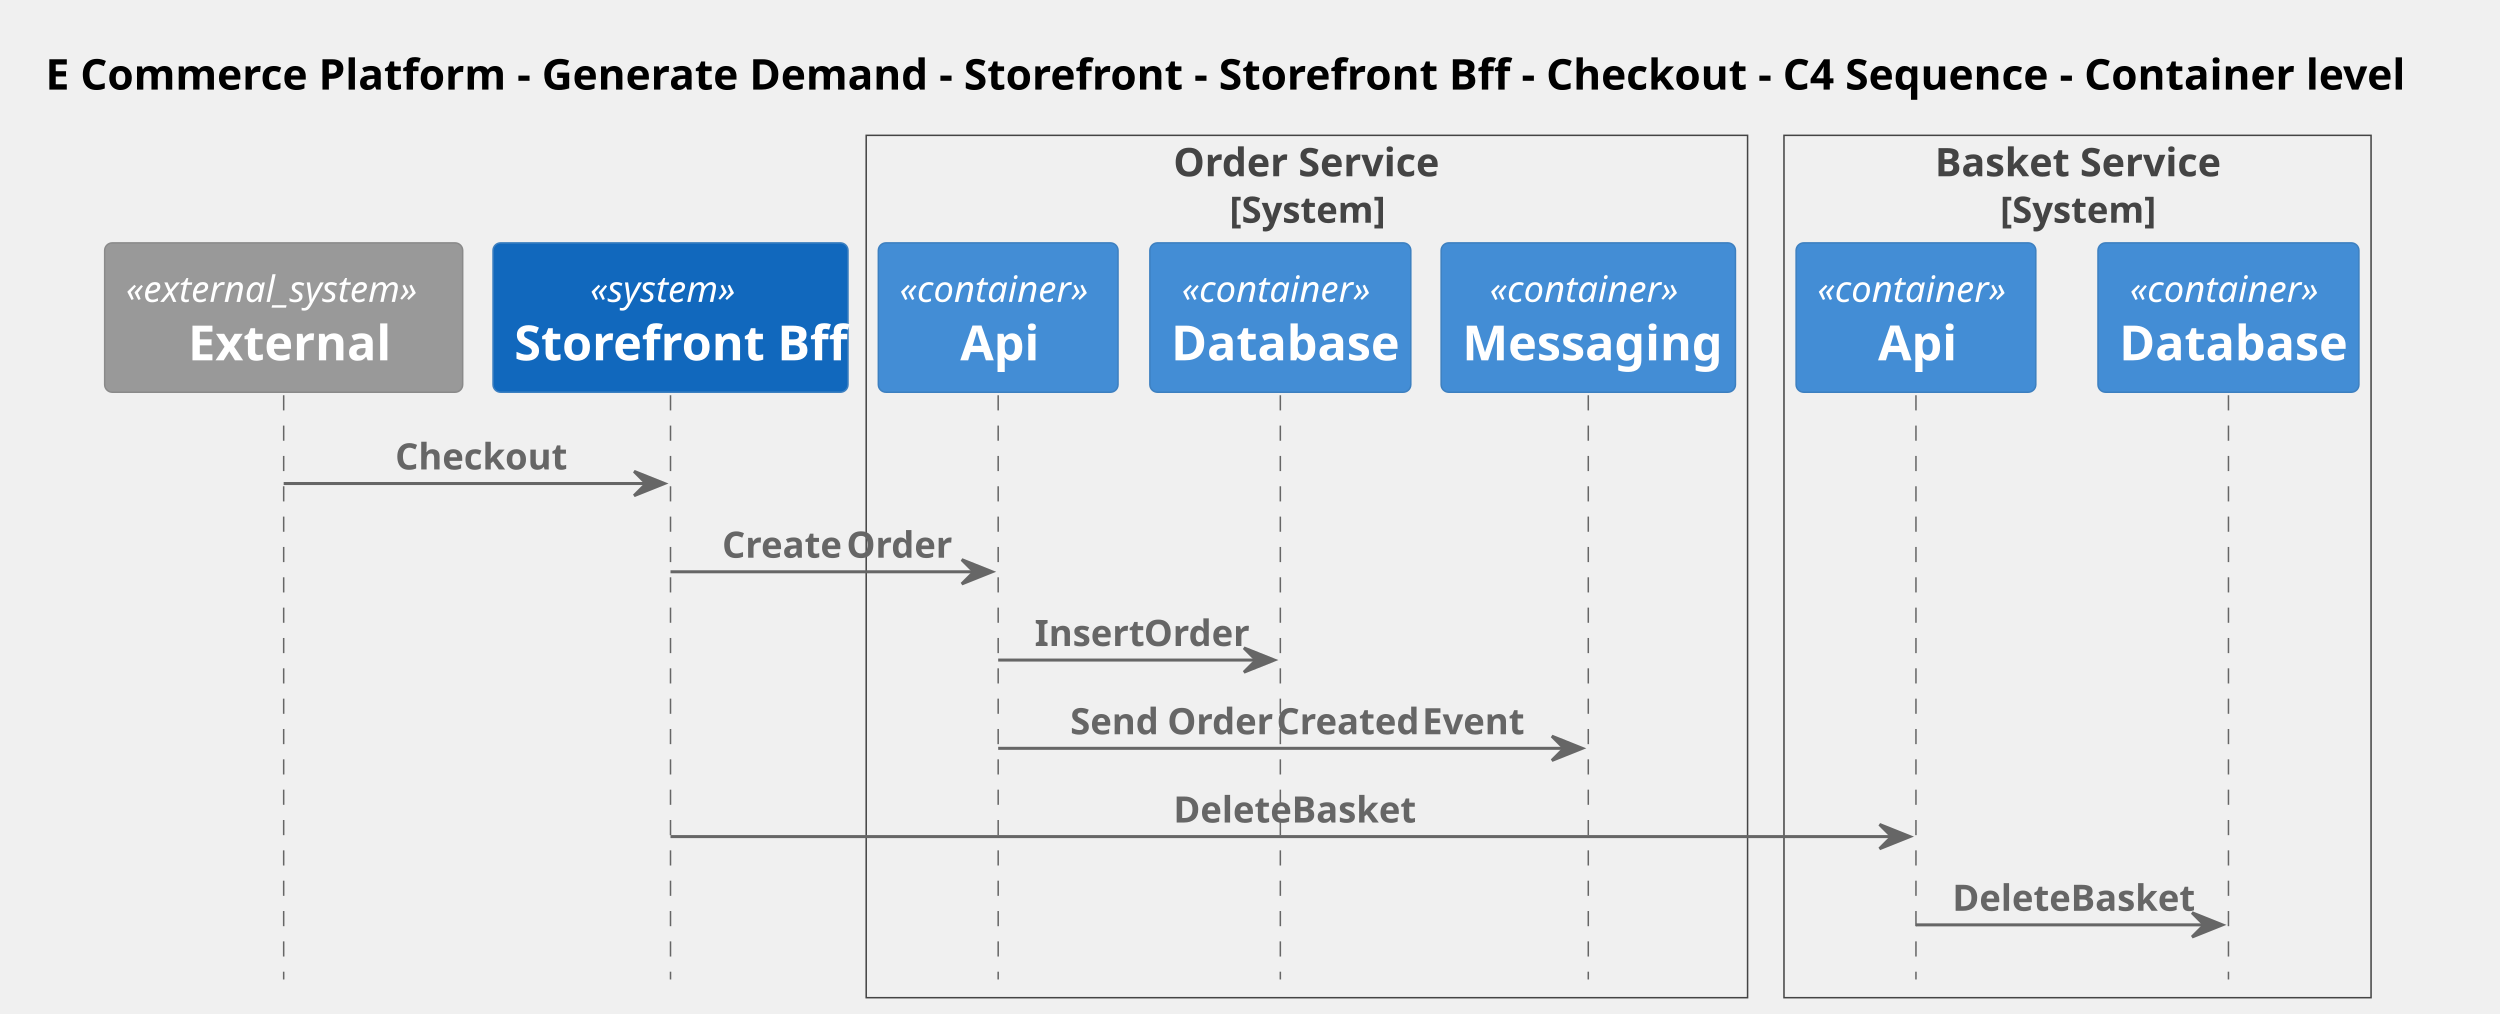
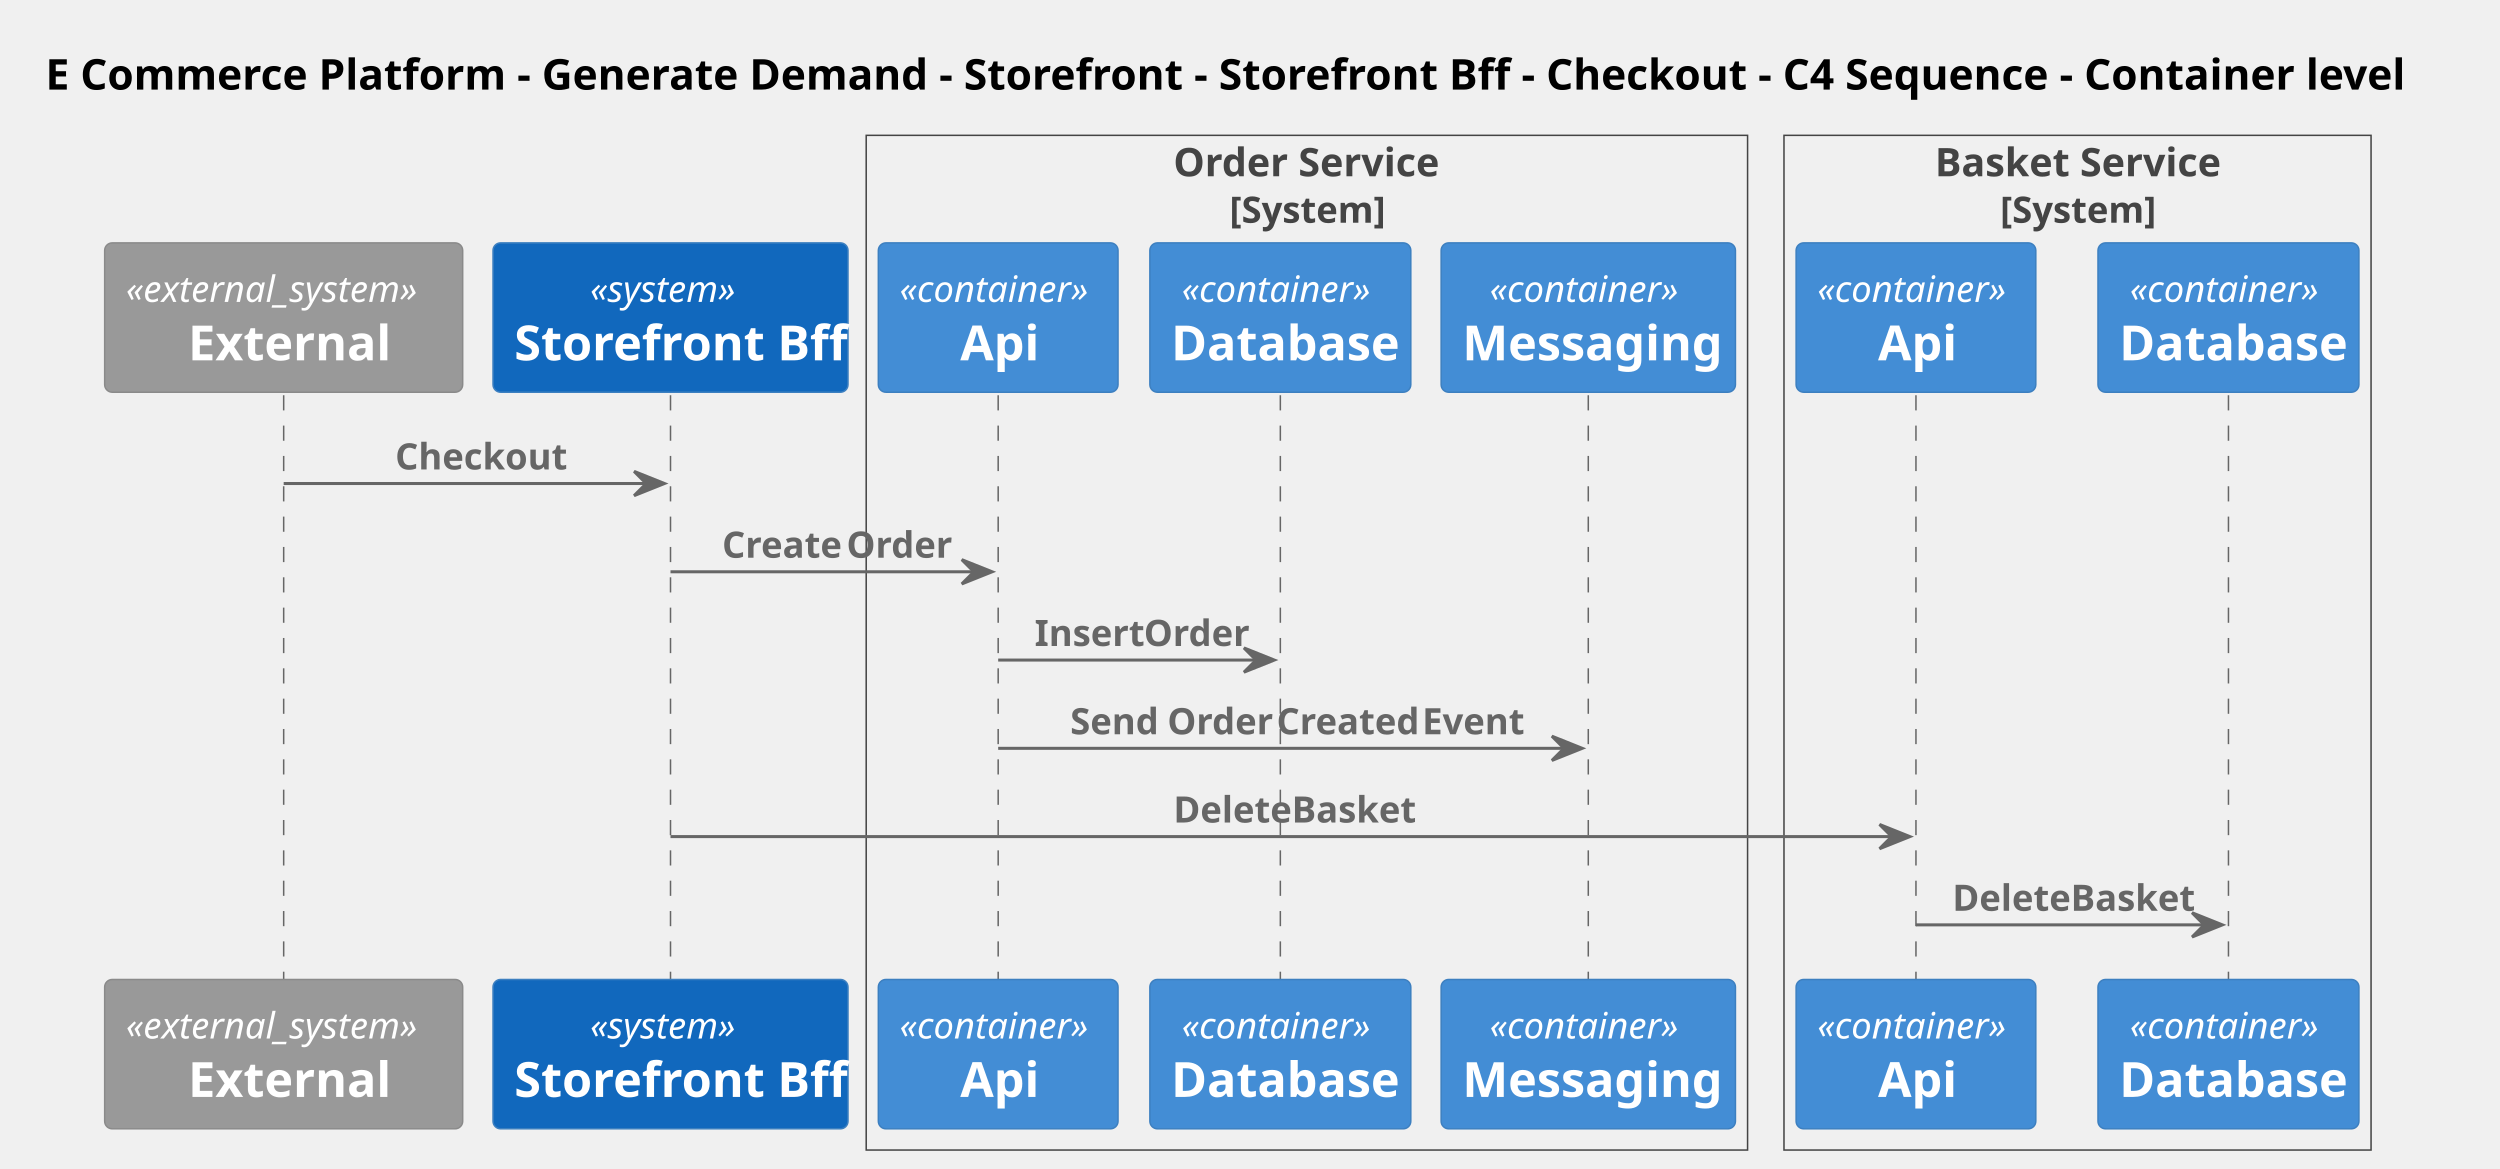
- <svg xmlns="http://www.w3.org/2000/svg" contentStyleType="text/css" height="334px" preserveAspectRatio="none" style="width:824px;height:334px;background:#FFFFFF;" version="1.1" viewBox="0 0 824 334" width="824px" zoomAndPan="magnify">
+ <svg xmlns="http://www.w3.org/2000/svg" contentStyleType="text/css" height="385px" preserveAspectRatio="none" style="width:824px;height:385px;background:#FFFFFF;" version="1.1" viewBox="0 0 824 385" width="824px" zoomAndPan="magnify">
  <defs />
  <g>
-     <rect fill="none" height="284.227" style="stroke:#444444;stroke-width:0.5;" width="290.5" x="285.5" y="44.609" />
+     <rect fill="none" height="334.445" style="stroke:#444444;stroke-width:0.5;" width="290.5" x="285.5" y="44.609" />
    <text fill="#444444" font-family="sans-serif" font-size="13" font-weight="bold" lengthAdjust="spacing" textLength="88" x="386.75" y="58.105">Order Service</text>
    <text fill="#444444" font-family="sans-serif" font-size="12" font-weight="bold" lengthAdjust="spacing" textLength="51" x="405.25" y="73.418">[System]</text>
-     <rect fill="none" height="284.227" style="stroke:#444444;stroke-width:0.5;" width="193.5" x="588" y="44.609" />
+     <rect fill="none" height="334.445" style="stroke:#444444;stroke-width:0.5;" width="193.5" x="588" y="44.609" />
    <text fill="#444444" font-family="sans-serif" font-size="13" font-weight="bold" lengthAdjust="spacing" textLength="94" x="637.75" y="58.105">Basket Service</text>
    <text fill="#444444" font-family="sans-serif" font-size="12" font-weight="bold" lengthAdjust="spacing" textLength="51" x="659.25" y="73.418">[System]</text>
    <text fill="#000000" font-family="sans-serif" font-size="14" font-weight="bold" lengthAdjust="spacing" textLength="791" x="15" y="29.533">E Commerce Platform - Generate Demand - Storefront - Storefront Bff - Checkout - C4 Sequence - Container level</text>
    <line style="stroke:#666666;stroke-width:0.5;stroke-dasharray:5.0,5.0;" x1="93.5" x2="93.5" y1="130.273" y2="322.836" />
    <line style="stroke:#666666;stroke-width:0.5;stroke-dasharray:5.0,5.0;" x1="221" x2="221" y1="130.273" y2="322.836" />
    <line style="stroke:#666666;stroke-width:0.5;stroke-dasharray:5.0,5.0;" x1="329" x2="329" y1="130.273" y2="322.836" />
    <line style="stroke:#666666;stroke-width:0.5;stroke-dasharray:5.0,5.0;" x1="422" x2="422" y1="130.273" y2="322.836" />
    <line style="stroke:#666666;stroke-width:0.5;stroke-dasharray:5.0,5.0;" x1="523.5" x2="523.5" y1="130.273" y2="322.836" />
    <line style="stroke:#666666;stroke-width:0.5;stroke-dasharray:5.0,5.0;" x1="631.5" x2="631.5" y1="130.273" y2="322.836" />
    <line style="stroke:#666666;stroke-width:0.5;stroke-dasharray:5.0,5.0;" x1="734.5" x2="734.5" y1="130.273" y2="322.836" />
    <rect fill="#999999" height="49.219" rx="2.5" ry="2.5" style="stroke:#8A8A8A;stroke-width:0.5;" width="118" x="34.5" y="80.055" />
    <text fill="#FFFFFF" font-family="sans-serif" font-size="12" font-style="italic" lengthAdjust="spacing" textLength="104" x="41.5" y="99.512">«external_system»</text>
    <text fill="#FFFFFF" font-family="sans-serif" font-size="16" font-weight="bold" lengthAdjust="spacing" textLength="63" x="62" y="118.758">External</text>
    <rect fill="#1168BD" height="49.219" rx="2.5" ry="2.5" style="stroke:#3C7FC0;stroke-width:0.5;" width="117" x="162.5" y="80.055" />
    <text fill="#FFFFFF" font-family="sans-serif" font-size="12" font-style="italic" lengthAdjust="spacing" textLength="53" x="194.5" y="99.512">«system»</text>
    <text fill="#FFFFFF" font-family="sans-serif" font-size="16" font-weight="bold" lengthAdjust="spacing" textLength="103" x="169.5" y="118.758">Storefront Bff</text>
    <rect fill="#438DD5" height="49.219" rx="2.5" ry="2.5" style="stroke:#3C7FC0;stroke-width:0.5;" width="79" x="289.5" y="80.055" />
    <text fill="#FFFFFF" font-family="sans-serif" font-size="12" font-style="italic" lengthAdjust="spacing" textLength="65" x="296.5" y="99.512">«container»</text>
    <text fill="#FFFFFF" font-family="sans-serif" font-size="16" font-weight="bold" lengthAdjust="spacing" textLength="25" x="316.5" y="118.758">Api</text>
    <rect fill="#438DD5" height="49.219" rx="2.5" ry="2.5" style="stroke:#3C7FC0;stroke-width:0.5;" width="86" x="379" y="80.055" />
    <text fill="#FFFFFF" font-family="sans-serif" font-size="12" font-style="italic" lengthAdjust="spacing" textLength="65" x="389.5" y="99.512">«container»</text>
    <text fill="#FFFFFF" font-family="sans-serif" font-size="16" font-weight="bold" lengthAdjust="spacing" textLength="72" x="386" y="118.758">Database</text>
    <rect fill="#438DD5" height="49.219" rx="2.5" ry="2.5" style="stroke:#3C7FC0;stroke-width:0.5;" width="97" x="475" y="80.055" />
    <text fill="#FFFFFF" font-family="sans-serif" font-size="12" font-style="italic" lengthAdjust="spacing" textLength="65" x="491" y="99.512">«container»</text>
    <text fill="#FFFFFF" font-family="sans-serif" font-size="16" font-weight="bold" lengthAdjust="spacing" textLength="83" x="482" y="118.758">Messaging</text>
    <rect fill="#438DD5" height="49.219" rx="2.5" ry="2.5" style="stroke:#3C7FC0;stroke-width:0.5;" width="79" x="592" y="80.055" />
    <text fill="#FFFFFF" font-family="sans-serif" font-size="12" font-style="italic" lengthAdjust="spacing" textLength="65" x="599" y="99.512">«container»</text>
    <text fill="#FFFFFF" font-family="sans-serif" font-size="16" font-weight="bold" lengthAdjust="spacing" textLength="25" x="619" y="118.758">Api</text>
    <rect fill="#438DD5" height="49.219" rx="2.5" ry="2.5" style="stroke:#3C7FC0;stroke-width:0.5;" width="86" x="691.5" y="80.055" />
    <text fill="#FFFFFF" font-family="sans-serif" font-size="12" font-style="italic" lengthAdjust="spacing" textLength="65" x="702" y="99.512">«container»</text>
    <text fill="#FFFFFF" font-family="sans-serif" font-size="16" font-weight="bold" lengthAdjust="spacing" textLength="72" x="698.5" y="118.758">Database</text>
+     <rect fill="#999999" height="49.219" rx="2.5" ry="2.5" style="stroke:#8A8A8A;stroke-width:0.5;" width="118" x="34.5" y="322.836" />
+     <text fill="#FFFFFF" font-family="sans-serif" font-size="12" font-style="italic" lengthAdjust="spacing" textLength="104" x="41.5" y="342.293">«external_system»</text>
+     <text fill="#FFFFFF" font-family="sans-serif" font-size="16" font-weight="bold" lengthAdjust="spacing" textLength="63" x="62" y="361.539">External</text>
+     <rect fill="#1168BD" height="49.219" rx="2.5" ry="2.5" style="stroke:#3C7FC0;stroke-width:0.5;" width="117" x="162.5" y="322.836" />
+     <text fill="#FFFFFF" font-family="sans-serif" font-size="12" font-style="italic" lengthAdjust="spacing" textLength="53" x="194.5" y="342.293">«system»</text>
+     <text fill="#FFFFFF" font-family="sans-serif" font-size="16" font-weight="bold" lengthAdjust="spacing" textLength="103" x="169.5" y="361.539">Storefront Bff</text>
+     <rect fill="#438DD5" height="49.219" rx="2.5" ry="2.5" style="stroke:#3C7FC0;stroke-width:0.5;" width="79" x="289.5" y="322.836" />
+     <text fill="#FFFFFF" font-family="sans-serif" font-size="12" font-style="italic" lengthAdjust="spacing" textLength="65" x="296.5" y="342.293">«container»</text>
+     <text fill="#FFFFFF" font-family="sans-serif" font-size="16" font-weight="bold" lengthAdjust="spacing" textLength="25" x="316.5" y="361.539">Api</text>
+     <rect fill="#438DD5" height="49.219" rx="2.5" ry="2.5" style="stroke:#3C7FC0;stroke-width:0.5;" width="86" x="379" y="322.836" />
+     <text fill="#FFFFFF" font-family="sans-serif" font-size="12" font-style="italic" lengthAdjust="spacing" textLength="65" x="389.5" y="342.293">«container»</text>
+     <text fill="#FFFFFF" font-family="sans-serif" font-size="16" font-weight="bold" lengthAdjust="spacing" textLength="72" x="386" y="361.539">Database</text>
+     <rect fill="#438DD5" height="49.219" rx="2.5" ry="2.5" style="stroke:#3C7FC0;stroke-width:0.5;" width="97" x="475" y="322.836" />
+     <text fill="#FFFFFF" font-family="sans-serif" font-size="12" font-style="italic" lengthAdjust="spacing" textLength="65" x="491" y="342.293">«container»</text>
+     <text fill="#FFFFFF" font-family="sans-serif" font-size="16" font-weight="bold" lengthAdjust="spacing" textLength="83" x="482" y="361.539">Messaging</text>
+     <rect fill="#438DD5" height="49.219" rx="2.5" ry="2.5" style="stroke:#3C7FC0;stroke-width:0.5;" width="79" x="592" y="322.836" />
+     <text fill="#FFFFFF" font-family="sans-serif" font-size="12" font-style="italic" lengthAdjust="spacing" textLength="65" x="599" y="342.293">«container»</text>
+     <text fill="#FFFFFF" font-family="sans-serif" font-size="16" font-weight="bold" lengthAdjust="spacing" textLength="25" x="619" y="361.539">Api</text>
+     <rect fill="#438DD5" height="49.219" rx="2.5" ry="2.5" style="stroke:#3C7FC0;stroke-width:0.5;" width="86" x="691.5" y="322.836" />
+     <text fill="#FFFFFF" font-family="sans-serif" font-size="12" font-style="italic" lengthAdjust="spacing" textLength="65" x="702" y="342.293">«container»</text>
+     <text fill="#FFFFFF" font-family="sans-serif" font-size="16" font-weight="bold" lengthAdjust="spacing" textLength="72" x="698.5" y="361.539">Database</text>
    <polygon fill="#666666" points="209,155.367,219,159.367,209,163.367,213,159.367" style="stroke:#666666;stroke-width:1.0;" />
    <line style="stroke:#666666;stroke-width:1.0;" x1="93.5" x2="215" y1="159.367" y2="159.367" />
    <text fill="#666666" font-family="sans-serif" font-size="12" font-weight="bold" lengthAdjust="spacing" textLength="54" x="130.25" y="154.731">Checkout</text>
    <polygon fill="#666666" points="317,184.461,327,188.461,317,192.461,321,188.461" style="stroke:#666666;stroke-width:1.0;" />
    <line style="stroke:#666666;stroke-width:1.0;" x1="221" x2="323" y1="188.461" y2="188.461" />
    <text fill="#666666" font-family="sans-serif" font-size="12" font-weight="bold" lengthAdjust="spacing" textLength="38" x="238" y="183.824">Create</text>
    <text fill="#666666" font-family="sans-serif" font-size="12" font-weight="bold" lengthAdjust="spacing" textLength="3" x="276" y="183.824"> </text>
    <text fill="#666666" font-family="sans-serif" font-size="12" font-weight="bold" lengthAdjust="spacing" textLength="33" x="279" y="183.824">Order</text>
    <polygon fill="#666666" points="410,213.555,420,217.555,410,221.555,414,217.555" style="stroke:#666666;stroke-width:1.0;" />
    <line style="stroke:#666666;stroke-width:1.0;" x1="329" x2="416" y1="217.555" y2="217.555" />
    <text fill="#666666" font-family="sans-serif" font-size="12" font-weight="bold" lengthAdjust="spacing" textLength="33" x="341" y="212.918">Insert</text>
    <text fill="#666666" font-family="sans-serif" font-size="12" font-weight="bold" lengthAdjust="spacing" textLength="3" x="374" y="212.918"> </text>
    <text fill="#666666" font-family="sans-serif" font-size="12" font-weight="bold" lengthAdjust="spacing" textLength="33" x="377" y="212.918">Order</text>
    <polygon fill="#666666" points="511.5,242.648,521.5,246.648,511.5,250.648,515.5,246.648" style="stroke:#666666;stroke-width:1.0;" />
    <line style="stroke:#666666;stroke-width:1.0;" x1="329" x2="517.5" y1="246.648" y2="246.648" />
    <text fill="#666666" font-family="sans-serif" font-size="12" font-weight="bold" lengthAdjust="spacing" textLength="29" x="352.75" y="242.012">Send</text>
    <text fill="#666666" font-family="sans-serif" font-size="12" font-weight="bold" lengthAdjust="spacing" textLength="3" x="381.75" y="242.012"> </text>
    <text fill="#666666" font-family="sans-serif" font-size="12" font-weight="bold" lengthAdjust="spacing" textLength="33" x="384.75" y="242.012">Order</text>
    <text fill="#666666" font-family="sans-serif" font-size="12" font-weight="bold" lengthAdjust="spacing" textLength="3" x="417.75" y="242.012"> </text>
    <text fill="#666666" font-family="sans-serif" font-size="12" font-weight="bold" lengthAdjust="spacing" textLength="45" x="420.75" y="242.012">Created</text>
    <text fill="#666666" font-family="sans-serif" font-size="12" font-weight="bold" lengthAdjust="spacing" textLength="3" x="465.75" y="242.012"> </text>
    <text fill="#666666" font-family="sans-serif" font-size="12" font-weight="bold" lengthAdjust="spacing" textLength="31" x="468.75" y="242.012">Event</text>
    <polygon fill="#666666" points="619.5,271.742,629.5,275.742,619.5,279.742,623.5,275.742" style="stroke:#666666;stroke-width:1.0;" />
    <line style="stroke:#666666;stroke-width:1.0;" x1="221" x2="625.5" y1="275.742" y2="275.742" />
    <text fill="#666666" font-family="sans-serif" font-size="12" font-weight="bold" lengthAdjust="spacing" textLength="36" x="386.75" y="271.106">Delete</text>
    <text fill="#666666" font-family="sans-serif" font-size="12" font-weight="bold" lengthAdjust="spacing" textLength="3" x="422.75" y="271.106"> </text>
    <text fill="#666666" font-family="sans-serif" font-size="12" font-weight="bold" lengthAdjust="spacing" textLength="40" x="425.75" y="271.106">Basket</text>
    <polygon fill="#666666" points="722.5,300.836,732.5,304.836,722.5,308.836,726.5,304.836" style="stroke:#666666;stroke-width:1.0;" />
    <line style="stroke:#666666;stroke-width:1.0;" x1="631.5" x2="728.5" y1="304.836" y2="304.836" />
    <text fill="#666666" font-family="sans-serif" font-size="12" font-weight="bold" lengthAdjust="spacing" textLength="36" x="643.5" y="300.199">Delete</text>
    <text fill="#666666" font-family="sans-serif" font-size="12" font-weight="bold" lengthAdjust="spacing" textLength="3" x="679.5" y="300.199"> </text>
    <text fill="#666666" font-family="sans-serif" font-size="12" font-weight="bold" lengthAdjust="spacing" textLength="40" x="682.5" y="300.199">Basket</text>
  </g>
</svg>
